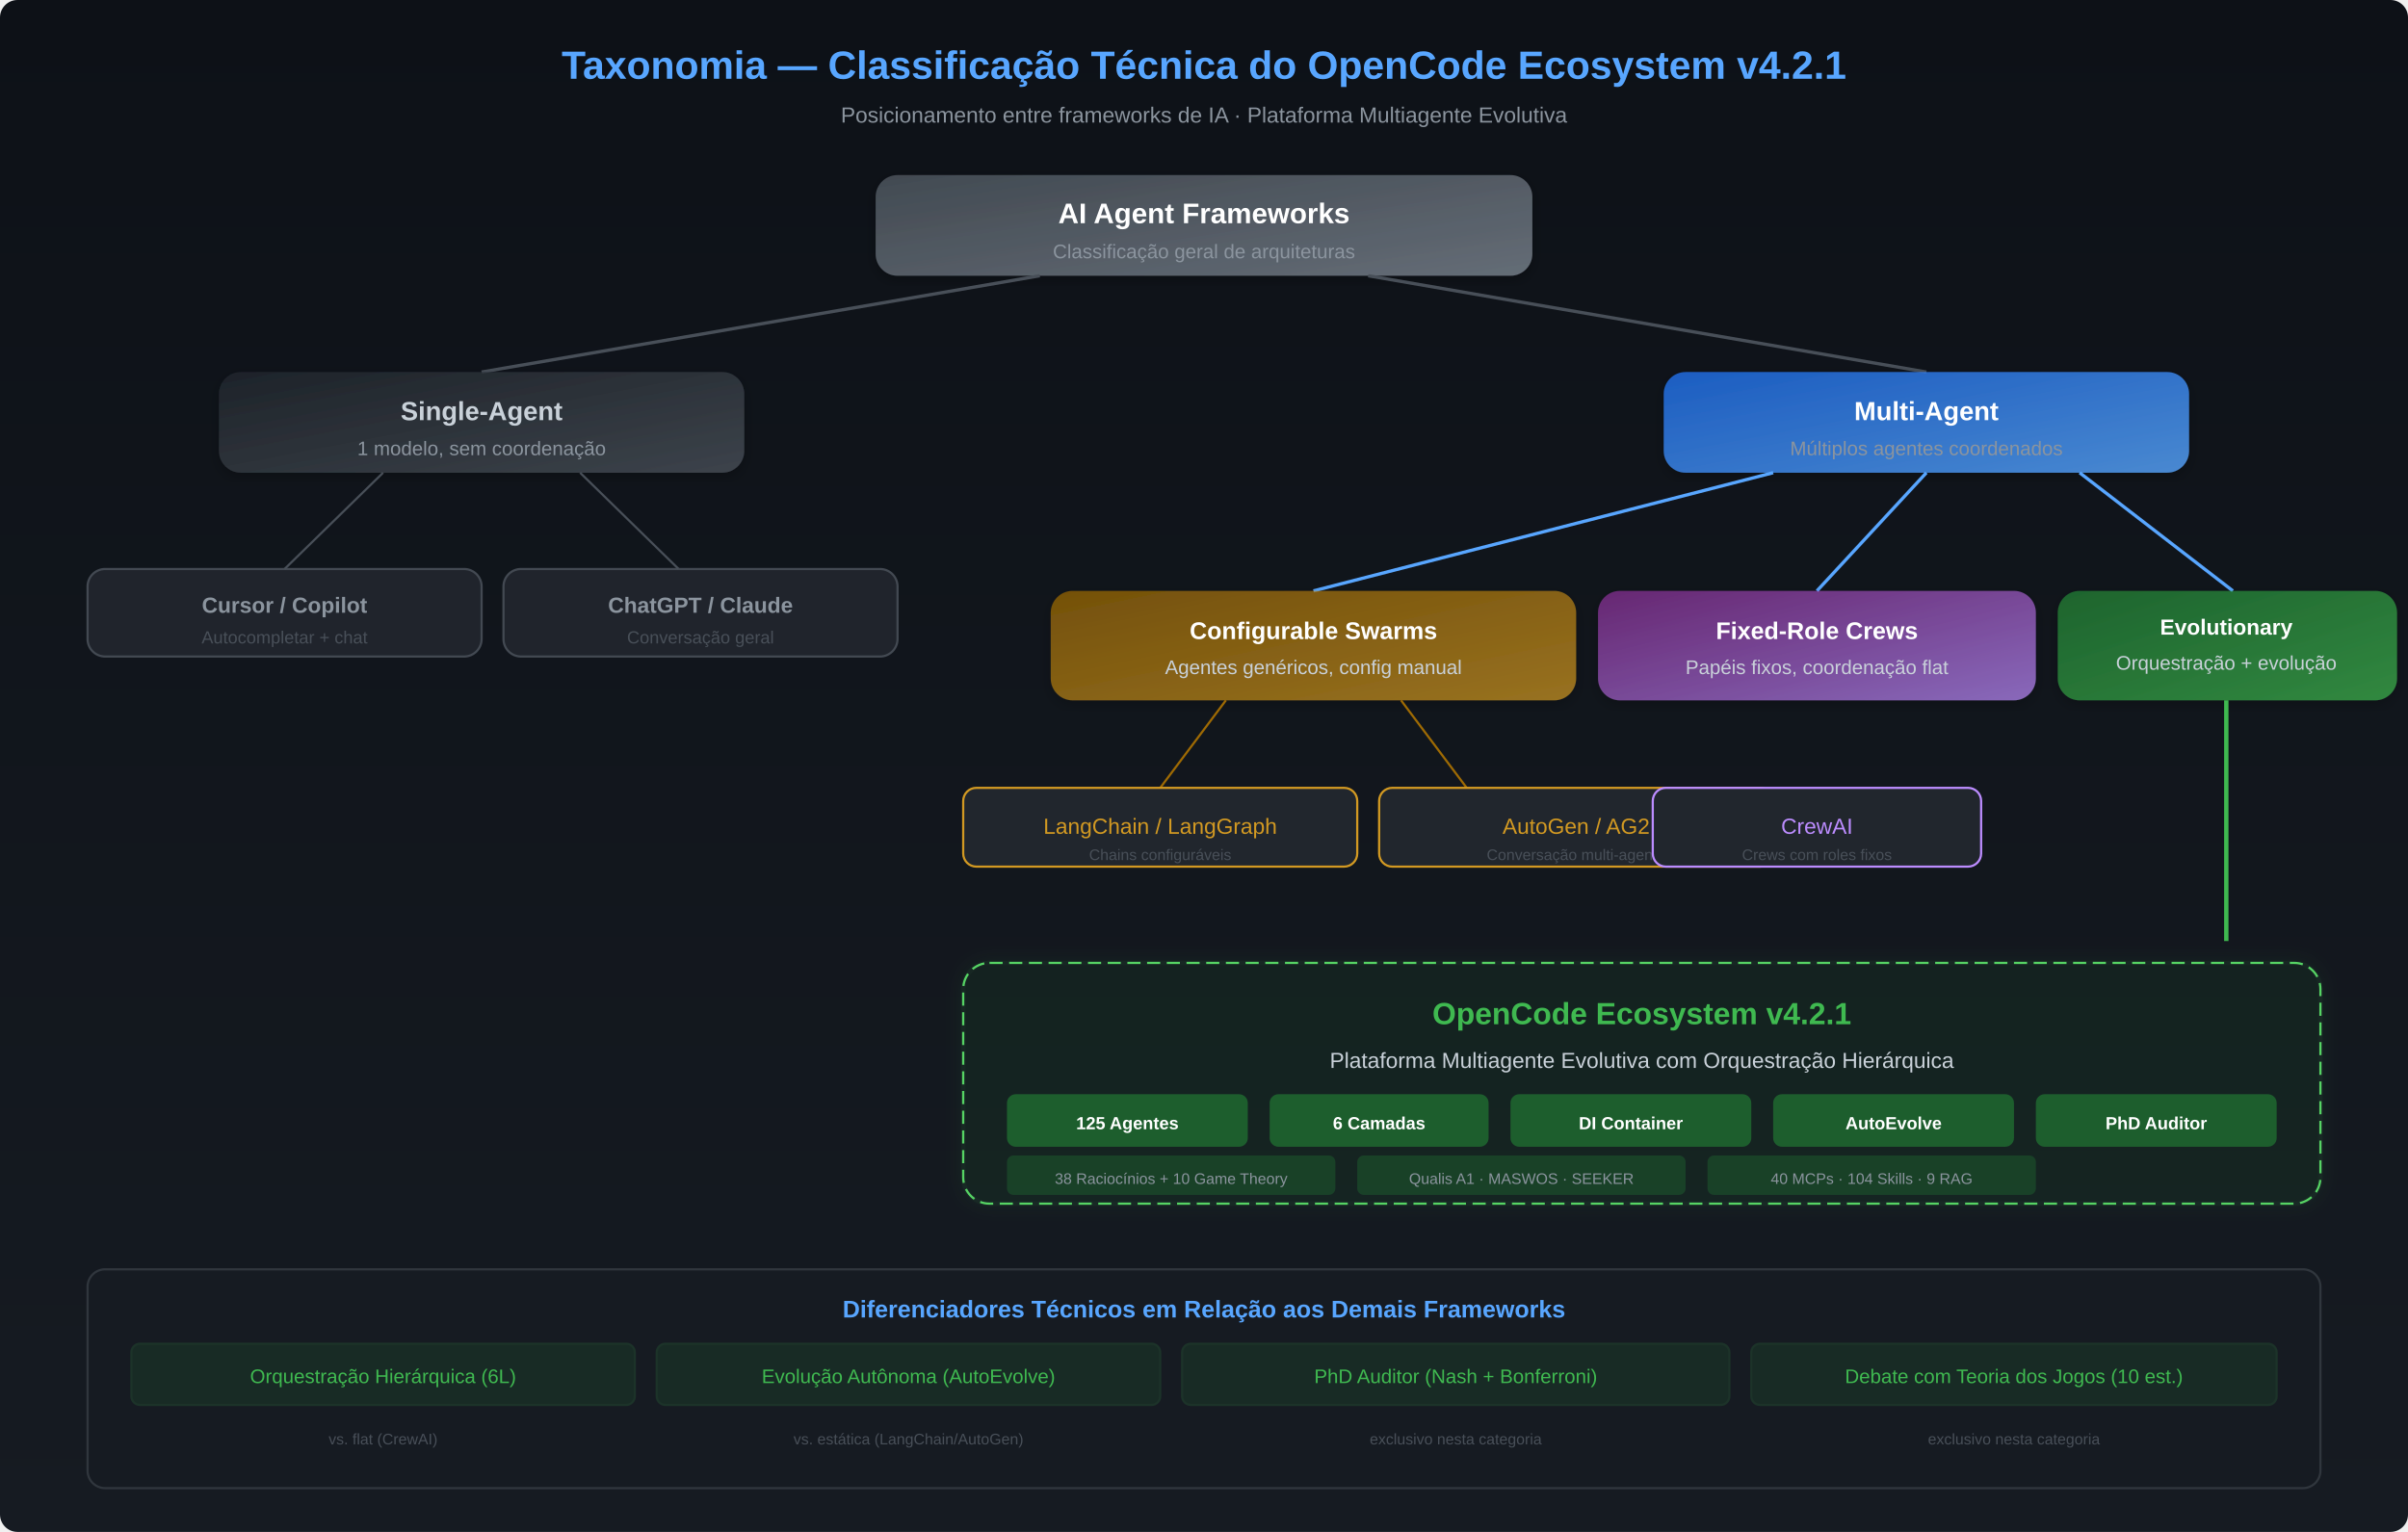
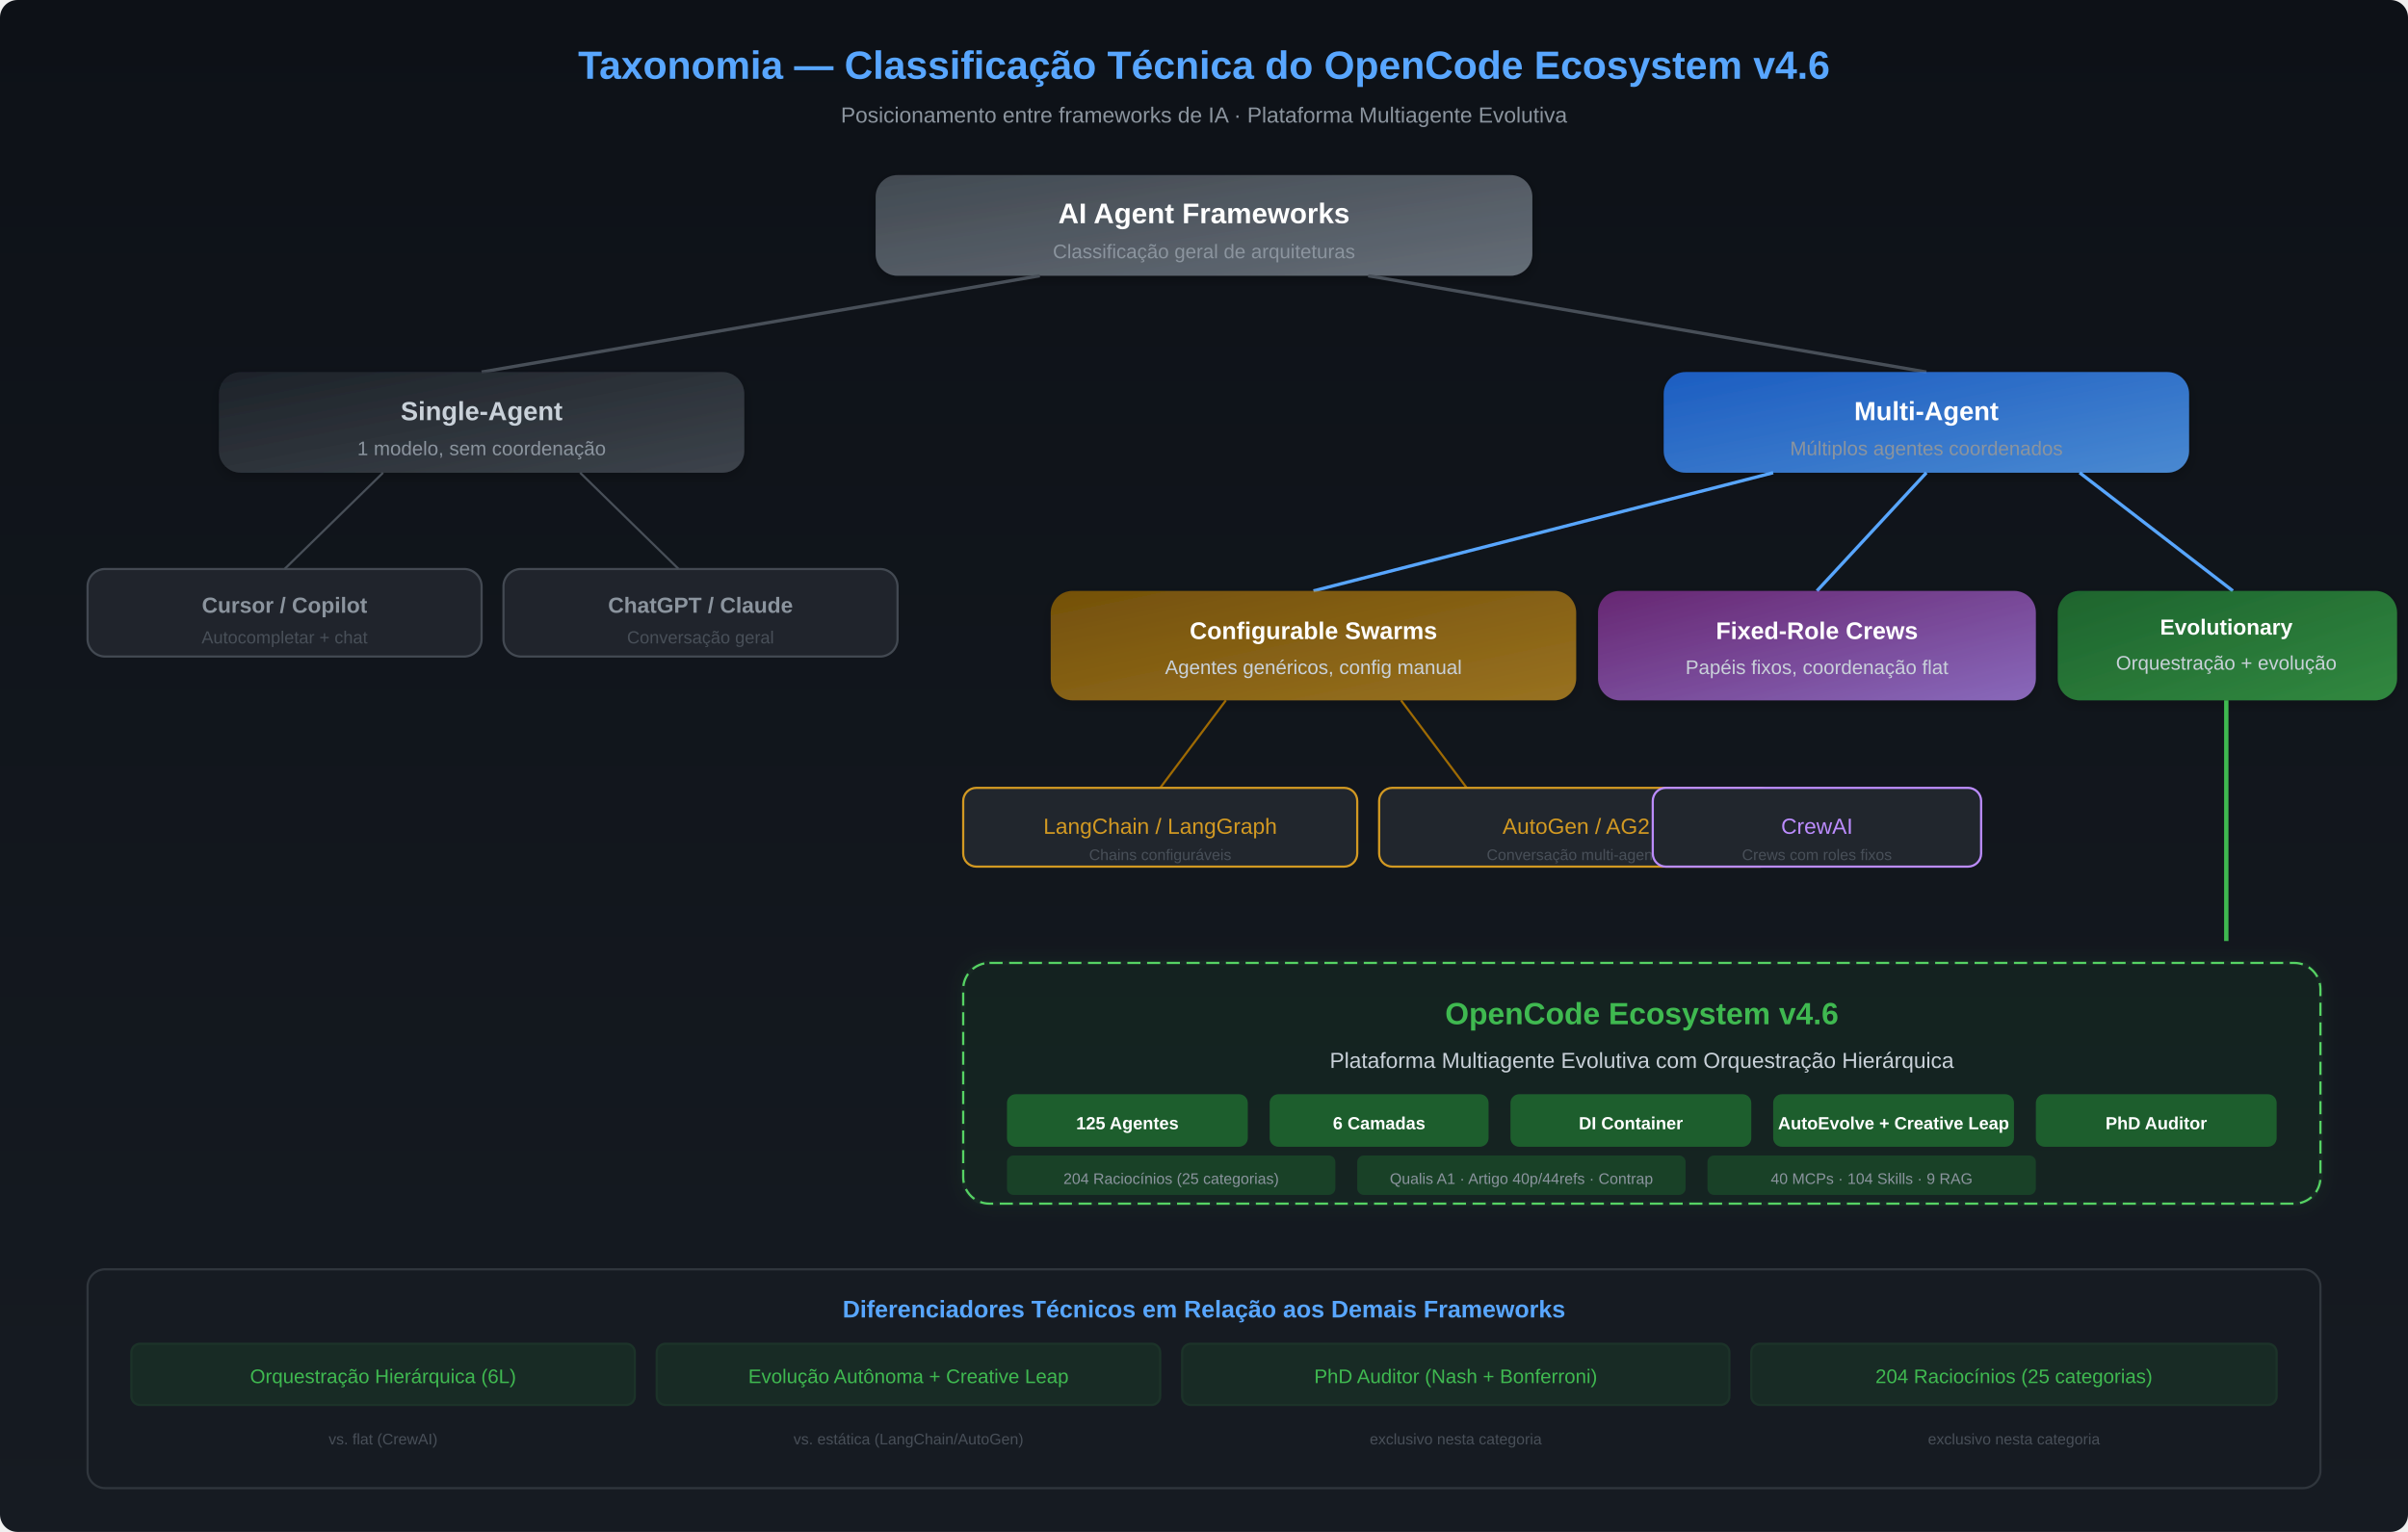
<svg xmlns="http://www.w3.org/2000/svg" viewBox="0 0 1100 700" font-family="Segoe UI, Arial, sans-serif">
  <defs>
    <linearGradient id="bg" x1="0" y1="0" x2="0" y2="1">
      <stop offset="0%" stop-color="#0d1117" />
      <stop offset="100%" stop-color="#161b22" />
    </linearGradient>
    <linearGradient id="root" x1="0" y1="0" x2="1" y2="1">
      <stop offset="0%" stop-color="#484f58" />
      <stop offset="100%" stop-color="#6e7681" />
    </linearGradient>
    <linearGradient id="single" x1="0" y1="0" x2="1" y2="1">
      <stop offset="0%" stop-color="#21262d" />
      <stop offset="100%" stop-color="#484f58" />
    </linearGradient>
    <linearGradient id="multi" x1="0" y1="0" x2="1" y2="1">
      <stop offset="0%" stop-color="#1f6feb" />
      <stop offset="100%" stop-color="#58a6ff" />
    </linearGradient>
    <linearGradient id="swarm" x1="0" y1="0" x2="1" y2="1">
      <stop offset="0%" stop-color="#9e6a03" />
      <stop offset="100%" stop-color="#d29922" />
    </linearGradient>
    <linearGradient id="crew" x1="0" y1="0" x2="1" y2="1">
      <stop offset="0%" stop-color="#8b2f97" />
      <stop offset="100%" stop-color="#bc8cff" />
    </linearGradient>
    <linearGradient id="evo" x1="0" y1="0" x2="1" y2="1">
      <stop offset="0%" stop-color="#238636" />
      <stop offset="100%" stop-color="#3fb950" />
    </linearGradient>
    <linearGradient id="highlight" x1="0" y1="0" x2="1" y2="1">
      <stop offset="0%" stop-color="#238636" />
      <stop offset="100%" stop-color="#56d364" />
    </linearGradient>
    <filter id="shadow">
      <feDropShadow dx="0" dy="2" stdDeviation="3" flood-opacity="0.3" />
    </filter>
    <filter id="glow">
      <feGaussianBlur stdDeviation="4" result="coloredBlur" />
      <feMerge>
        <feMergeNode in="coloredBlur" />
        <feMergeNode in="SourceGraphic" />
      </feMerge>
    </filter>
  </defs>
  <rect width="1100" height="700" fill="url(#bg)" rx="8" />
-   <text x="550" y="36" text-anchor="middle" fill="#58a6ff" font-size="18" font-weight="bold">Taxonomia — Classificação Técnica do OpenCode Ecosystem v4.2.1</text>
+   <text x="550" y="36" text-anchor="middle" fill="#58a6ff" font-size="18" font-weight="bold">Taxonomia — Classificação Técnica do OpenCode Ecosystem v4.6</text>
  <text x="550" y="56" text-anchor="middle" fill="#8b949e" font-size="10">Posicionamento entre frameworks de IA · Plataforma Multiagente Evolutiva</text>
  <rect x="400" y="80" width="300" height="46" rx="10" fill="url(#root)" opacity="0.9" filter="url(#shadow)" />
  <text x="550" y="102" text-anchor="middle" fill="#fff" font-size="13" font-weight="bold">AI Agent Frameworks</text>
  <text x="550" y="118" text-anchor="middle" fill="#8b949e" font-size="9">Classificação geral de arquiteturas</text>
  <line x1="475" y1="126" x2="220" y2="170" stroke="#484f58" stroke-width="1.5" />
  <line x1="625" y1="126" x2="880" y2="170" stroke="#484f58" stroke-width="1.5" />
  <rect x="100" y="170" width="240" height="46" rx="10" fill="url(#single)" opacity="0.8" filter="url(#shadow)" />
  <text x="220" y="192" text-anchor="middle" fill="#c9d1d9" font-size="12" font-weight="bold">Single-Agent</text>
  <text x="220" y="208" text-anchor="middle" fill="#8b949e" font-size="9">1 modelo, sem coordenação</text>
  <rect x="760" y="170" width="240" height="46" rx="10" fill="url(#multi)" opacity="0.8" filter="url(#shadow)" />
  <text x="880" y="192" text-anchor="middle" fill="#fff" font-size="12" font-weight="bold">Multi-Agent</text>
  <text x="880" y="208" text-anchor="middle" fill="#8b949e" font-size="9">Múltiplos agentes coordenados</text>
  <line x1="175" y1="216" x2="130" y2="260" stroke="#484f58" stroke-width="1" />
  <line x1="265" y1="216" x2="310" y2="260" stroke="#484f58" stroke-width="1" />
  <rect x="40" y="260" width="180" height="40" rx="8" fill="#21262d" opacity="0.9" stroke="#484f58" stroke-width="1" />
  <text x="130" y="280" text-anchor="middle" fill="#8b949e" font-size="10" font-weight="bold">Cursor / Copilot</text>
  <text x="130" y="294" text-anchor="middle" fill="#484f58" font-size="8">Autocompletar + chat</text>
  <rect x="230" y="260" width="180" height="40" rx="8" fill="#21262d" opacity="0.9" stroke="#484f58" stroke-width="1" />
  <text x="320" y="280" text-anchor="middle" fill="#8b949e" font-size="10" font-weight="bold">ChatGPT / Claude</text>
  <text x="320" y="294" text-anchor="middle" fill="#484f58" font-size="8">Conversação geral</text>
  <line x1="810" y1="216" x2="600" y2="270" stroke="#58a6ff" stroke-width="1.5" />
  <line x1="880" y1="216" x2="830" y2="270" stroke="#58a6ff" stroke-width="1.5" />
  <line x1="950" y1="216" x2="1020" y2="270" stroke="#58a6ff" stroke-width="1.5" />
  <rect x="480" y="270" width="240" height="50" rx="10" fill="url(#swarm)" opacity="0.7" filter="url(#shadow)" />
  <text x="600" y="292" text-anchor="middle" fill="#fff" font-size="11" font-weight="bold">Configurable Swarms</text>
  <text x="600" y="308" text-anchor="middle" fill="#c9d1d9" font-size="9">Agentes genéricos, config manual</text>
  <rect x="730" y="270" width="200" height="50" rx="10" fill="url(#crew)" opacity="0.7" filter="url(#shadow)" />
  <text x="830" y="292" text-anchor="middle" fill="#fff" font-size="11" font-weight="bold">Fixed-Role Crews</text>
  <text x="830" y="308" text-anchor="middle" fill="#c9d1d9" font-size="9">Papéis fixos, coordenação flat</text>
  <rect x="940" y="270" width="155" height="50" rx="10" fill="url(#evo)" opacity="0.7" filter="url(#shadow)" />
  <text x="1017" y="290" text-anchor="middle" fill="#fff" font-size="10" font-weight="bold">Evolutionary</text>
  <text x="1017" y="306" text-anchor="middle" fill="#c9d1d9" font-size="9">Orquestração + evolução</text>
  <line x1="560" y1="320" x2="530" y2="360" stroke="#9e6a03" stroke-width="1" />
  <line x1="640" y1="320" x2="670" y2="360" stroke="#9e6a03" stroke-width="1" />
  <rect x="440" y="360" width="180" height="36" rx="6" fill="#21262d" stroke="#d29922" stroke-width="1" />
  <text x="530" y="381" text-anchor="middle" fill="#d29922" font-size="10">LangChain / LangGraph</text>
  <text x="530" y="393" text-anchor="middle" fill="#484f58" font-size="7">Chains configuráveis</text>
  <rect x="630" y="360" width="180" height="36" rx="6" fill="#21262d" stroke="#d29922" stroke-width="1" />
  <text x="720" y="381" text-anchor="middle" fill="#d29922" font-size="10">AutoGen / AG2</text>
  <text x="720" y="393" text-anchor="middle" fill="#484f58" font-size="7">Conversação multi-agente</text>
  <rect x="755" y="360" width="150" height="36" rx="6" fill="#21262d" stroke="#bc8cff" stroke-width="1" />
  <text x="830" y="381" text-anchor="middle" fill="#bc8cff" font-size="10">CrewAI</text>
  <text x="830" y="393" text-anchor="middle" fill="#484f58" font-size="7">Crews com roles fixos</text>
  <line x1="1017" y1="320" x2="1017" y2="430" stroke="#3fb950" stroke-width="2" />
  <rect x="440" y="440" width="620" height="110" rx="12" fill="#238636" opacity="0.1" stroke="#3fb950" stroke-width="2" filter="url(#glow)" />
  <rect x="440" y="440" width="620" height="110" rx="12" fill="none" stroke="#56d364" stroke-width="1" stroke-dasharray="6,3" />
-   <text x="750" y="468" text-anchor="middle" fill="#3fb950" font-size="14" font-weight="bold">OpenCode Ecosystem v4.2.1</text>
+   <text x="750" y="468" text-anchor="middle" fill="#3fb950" font-size="14" font-weight="bold">OpenCode Ecosystem v4.6</text>
  <text x="750" y="488" text-anchor="middle" fill="#c9d1d9" font-size="10">Plataforma Multiagente Evolutiva com Orquestração Hierárquica</text>
  <rect x="460" y="500" width="110" height="24" rx="4" fill="#238636" opacity="0.6" />
  <text x="515" y="516" text-anchor="middle" fill="#fff" font-size="8" font-weight="bold">125 Agentes</text>
  <rect x="580" y="500" width="100" height="24" rx="4" fill="#238636" opacity="0.6" />
  <text x="630" y="516" text-anchor="middle" fill="#fff" font-size="8" font-weight="bold">6 Camadas</text>
  <rect x="690" y="500" width="110" height="24" rx="4" fill="#238636" opacity="0.6" />
  <text x="745" y="516" text-anchor="middle" fill="#fff" font-size="8" font-weight="bold">DI Container</text>
  <rect x="810" y="500" width="110" height="24" rx="4" fill="#238636" opacity="0.6" />
-   <text x="865" y="516" text-anchor="middle" fill="#fff" font-size="8" font-weight="bold">AutoEvolve</text>
+   <text x="865" y="516" text-anchor="middle" fill="#fff" font-size="8" font-weight="bold">AutoEvolve + Creative Leap</text>
  <rect x="930" y="500" width="110" height="24" rx="4" fill="#238636" opacity="0.6" />
  <text x="985" y="516" text-anchor="middle" fill="#fff" font-size="8" font-weight="bold">PhD Auditor</text>
  <rect x="460" y="528" width="150" height="18" rx="3" fill="#238636" opacity="0.3" />
-   <text x="535" y="541" text-anchor="middle" fill="#8b949e" font-size="7">38 Raciocínios + 10 Game Theory</text>
+   <text x="535" y="541" text-anchor="middle" fill="#8b949e" font-size="7">204 Raciocínios (25 categorias)</text>
  <rect x="620" y="528" width="150" height="18" rx="3" fill="#238636" opacity="0.3" />
-   <text x="695" y="541" text-anchor="middle" fill="#8b949e" font-size="7">Qualis A1 · MASWOS · SEEKER</text>
+   <text x="695" y="541" text-anchor="middle" fill="#8b949e" font-size="7">Qualis A1 · Artigo 40p/44refs · Contrap</text>
  <rect x="780" y="528" width="150" height="18" rx="3" fill="#238636" opacity="0.3" />
  <text x="855" y="541" text-anchor="middle" fill="#8b949e" font-size="7">40 MCPs · 104 Skills · 9 RAG</text>
  <rect x="40" y="580" width="1020" height="100" rx="8" fill="#161b22" stroke="#30363d" stroke-width="1" />
  <text x="550" y="602" text-anchor="middle" fill="#58a6ff" font-size="11" font-weight="bold">Diferenciadores Técnicos em Relação aos Demais Frameworks</text>
  <rect x="60" y="614" width="230" height="28" rx="4" fill="#238636" opacity="0.15" stroke="#3fb950" stroke-width="1" />
  <text x="175" y="632" text-anchor="middle" fill="#3fb950" font-size="9">Orquestração Hierárquica (6L)</text>
  <rect x="300" y="614" width="230" height="28" rx="4" fill="#238636" opacity="0.15" stroke="#3fb950" stroke-width="1" />
-   <text x="415" y="632" text-anchor="middle" fill="#3fb950" font-size="9">Evolução Autônoma (AutoEvolve)</text>
+   <text x="415" y="632" text-anchor="middle" fill="#3fb950" font-size="9">Evolução Autônoma + Creative Leap</text>
  <rect x="540" y="614" width="250" height="28" rx="4" fill="#238636" opacity="0.15" stroke="#3fb950" stroke-width="1" />
  <text x="665" y="632" text-anchor="middle" fill="#3fb950" font-size="9">PhD Auditor (Nash + Bonferroni)</text>
  <rect x="800" y="614" width="240" height="28" rx="4" fill="#238636" opacity="0.15" stroke="#3fb950" stroke-width="1" />
-   <text x="920" y="632" text-anchor="middle" fill="#3fb950" font-size="9">Debate com Teoria dos Jogos (10 est.)</text>
+   <text x="920" y="632" text-anchor="middle" fill="#3fb950" font-size="9">204 Raciocínios (25 categorias)</text>
  <text x="175" y="660" text-anchor="middle" fill="#484f58" font-size="7">vs. flat (CrewAI)</text>
  <text x="415" y="660" text-anchor="middle" fill="#484f58" font-size="7">vs. estática (LangChain/AutoGen)</text>
  <text x="665" y="660" text-anchor="middle" fill="#484f58" font-size="7">exclusivo nesta categoria</text>
  <text x="920" y="660" text-anchor="middle" fill="#484f58" font-size="7">exclusivo nesta categoria</text>
</svg>
